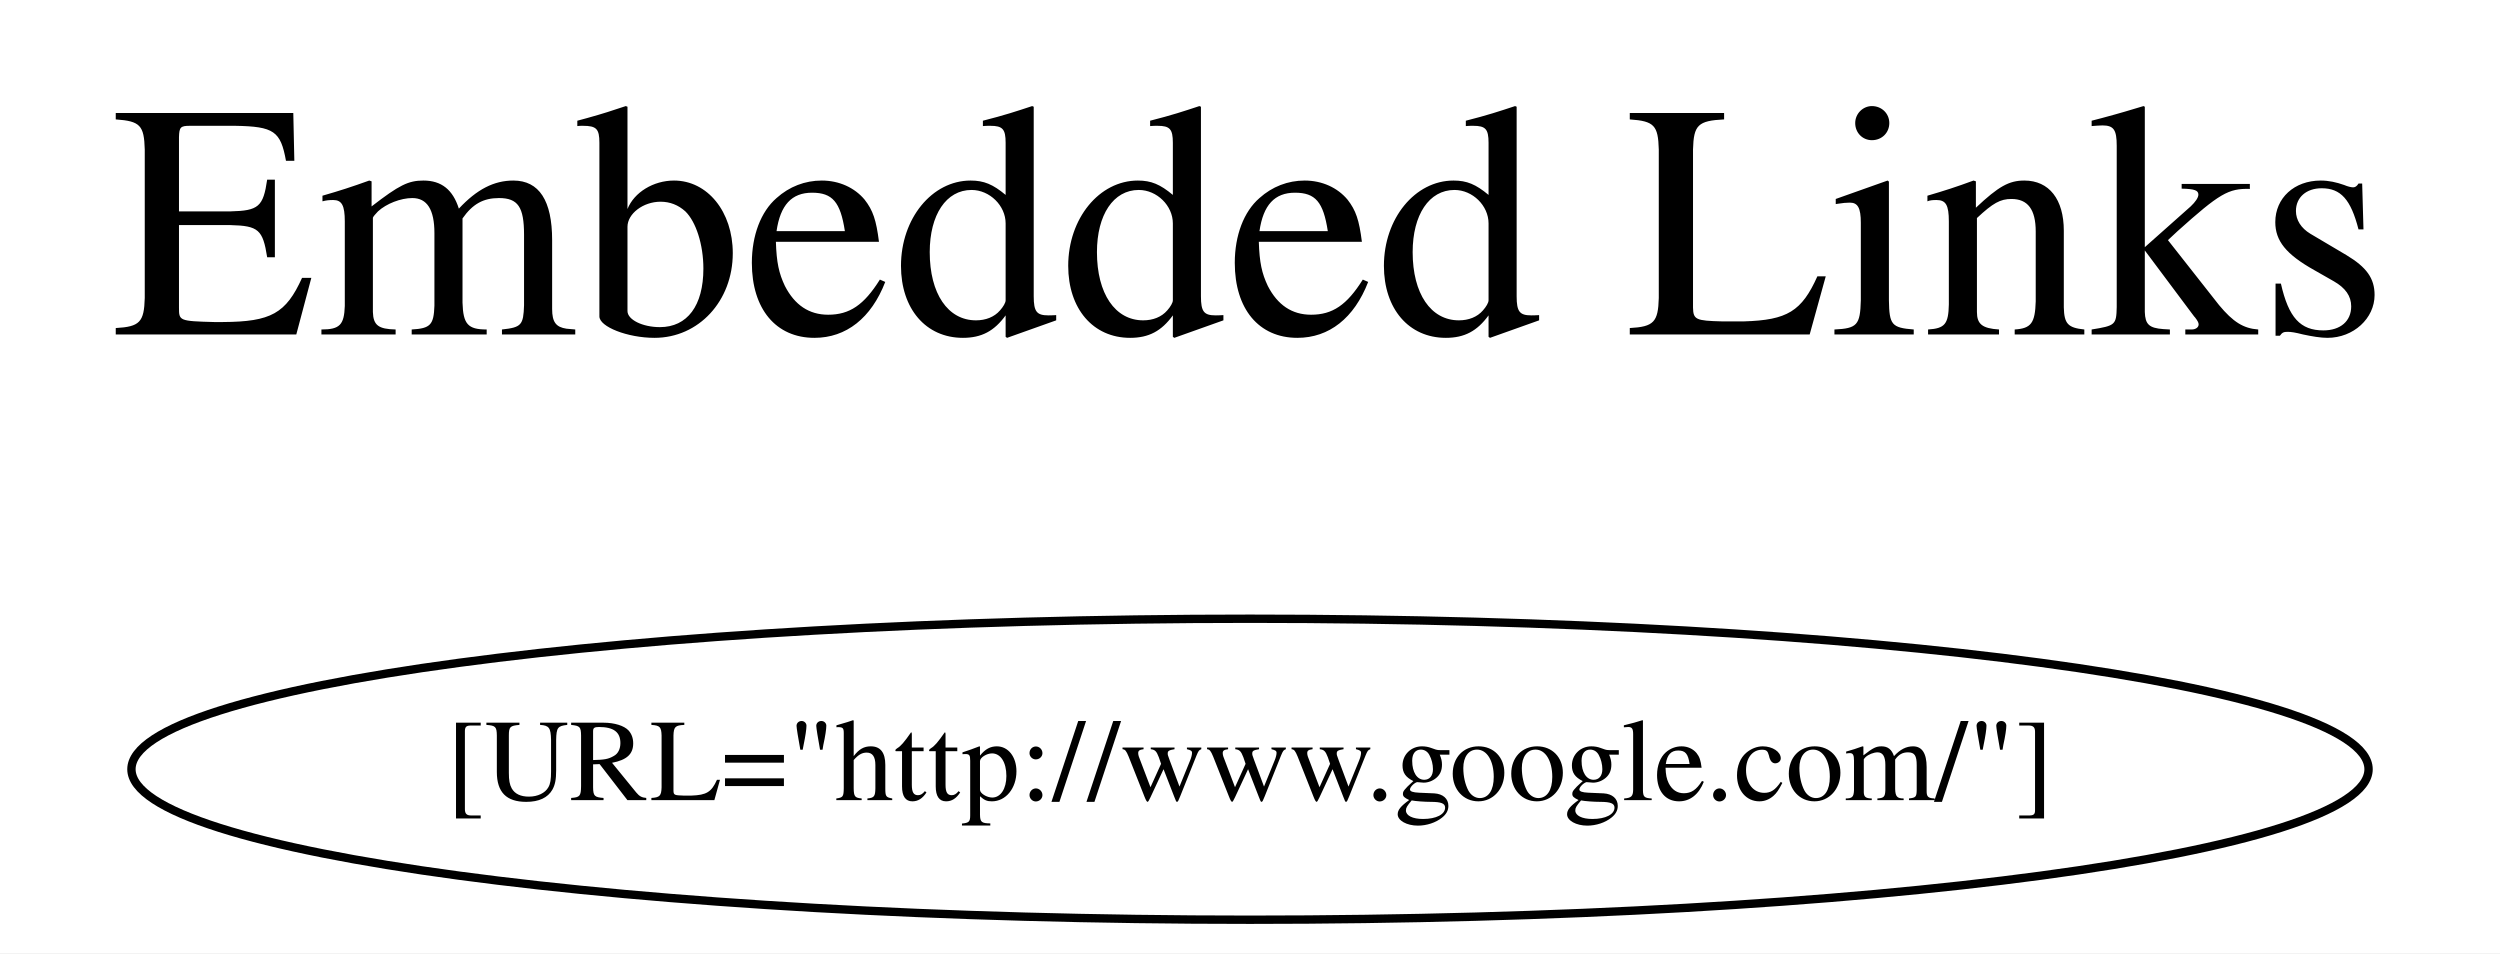
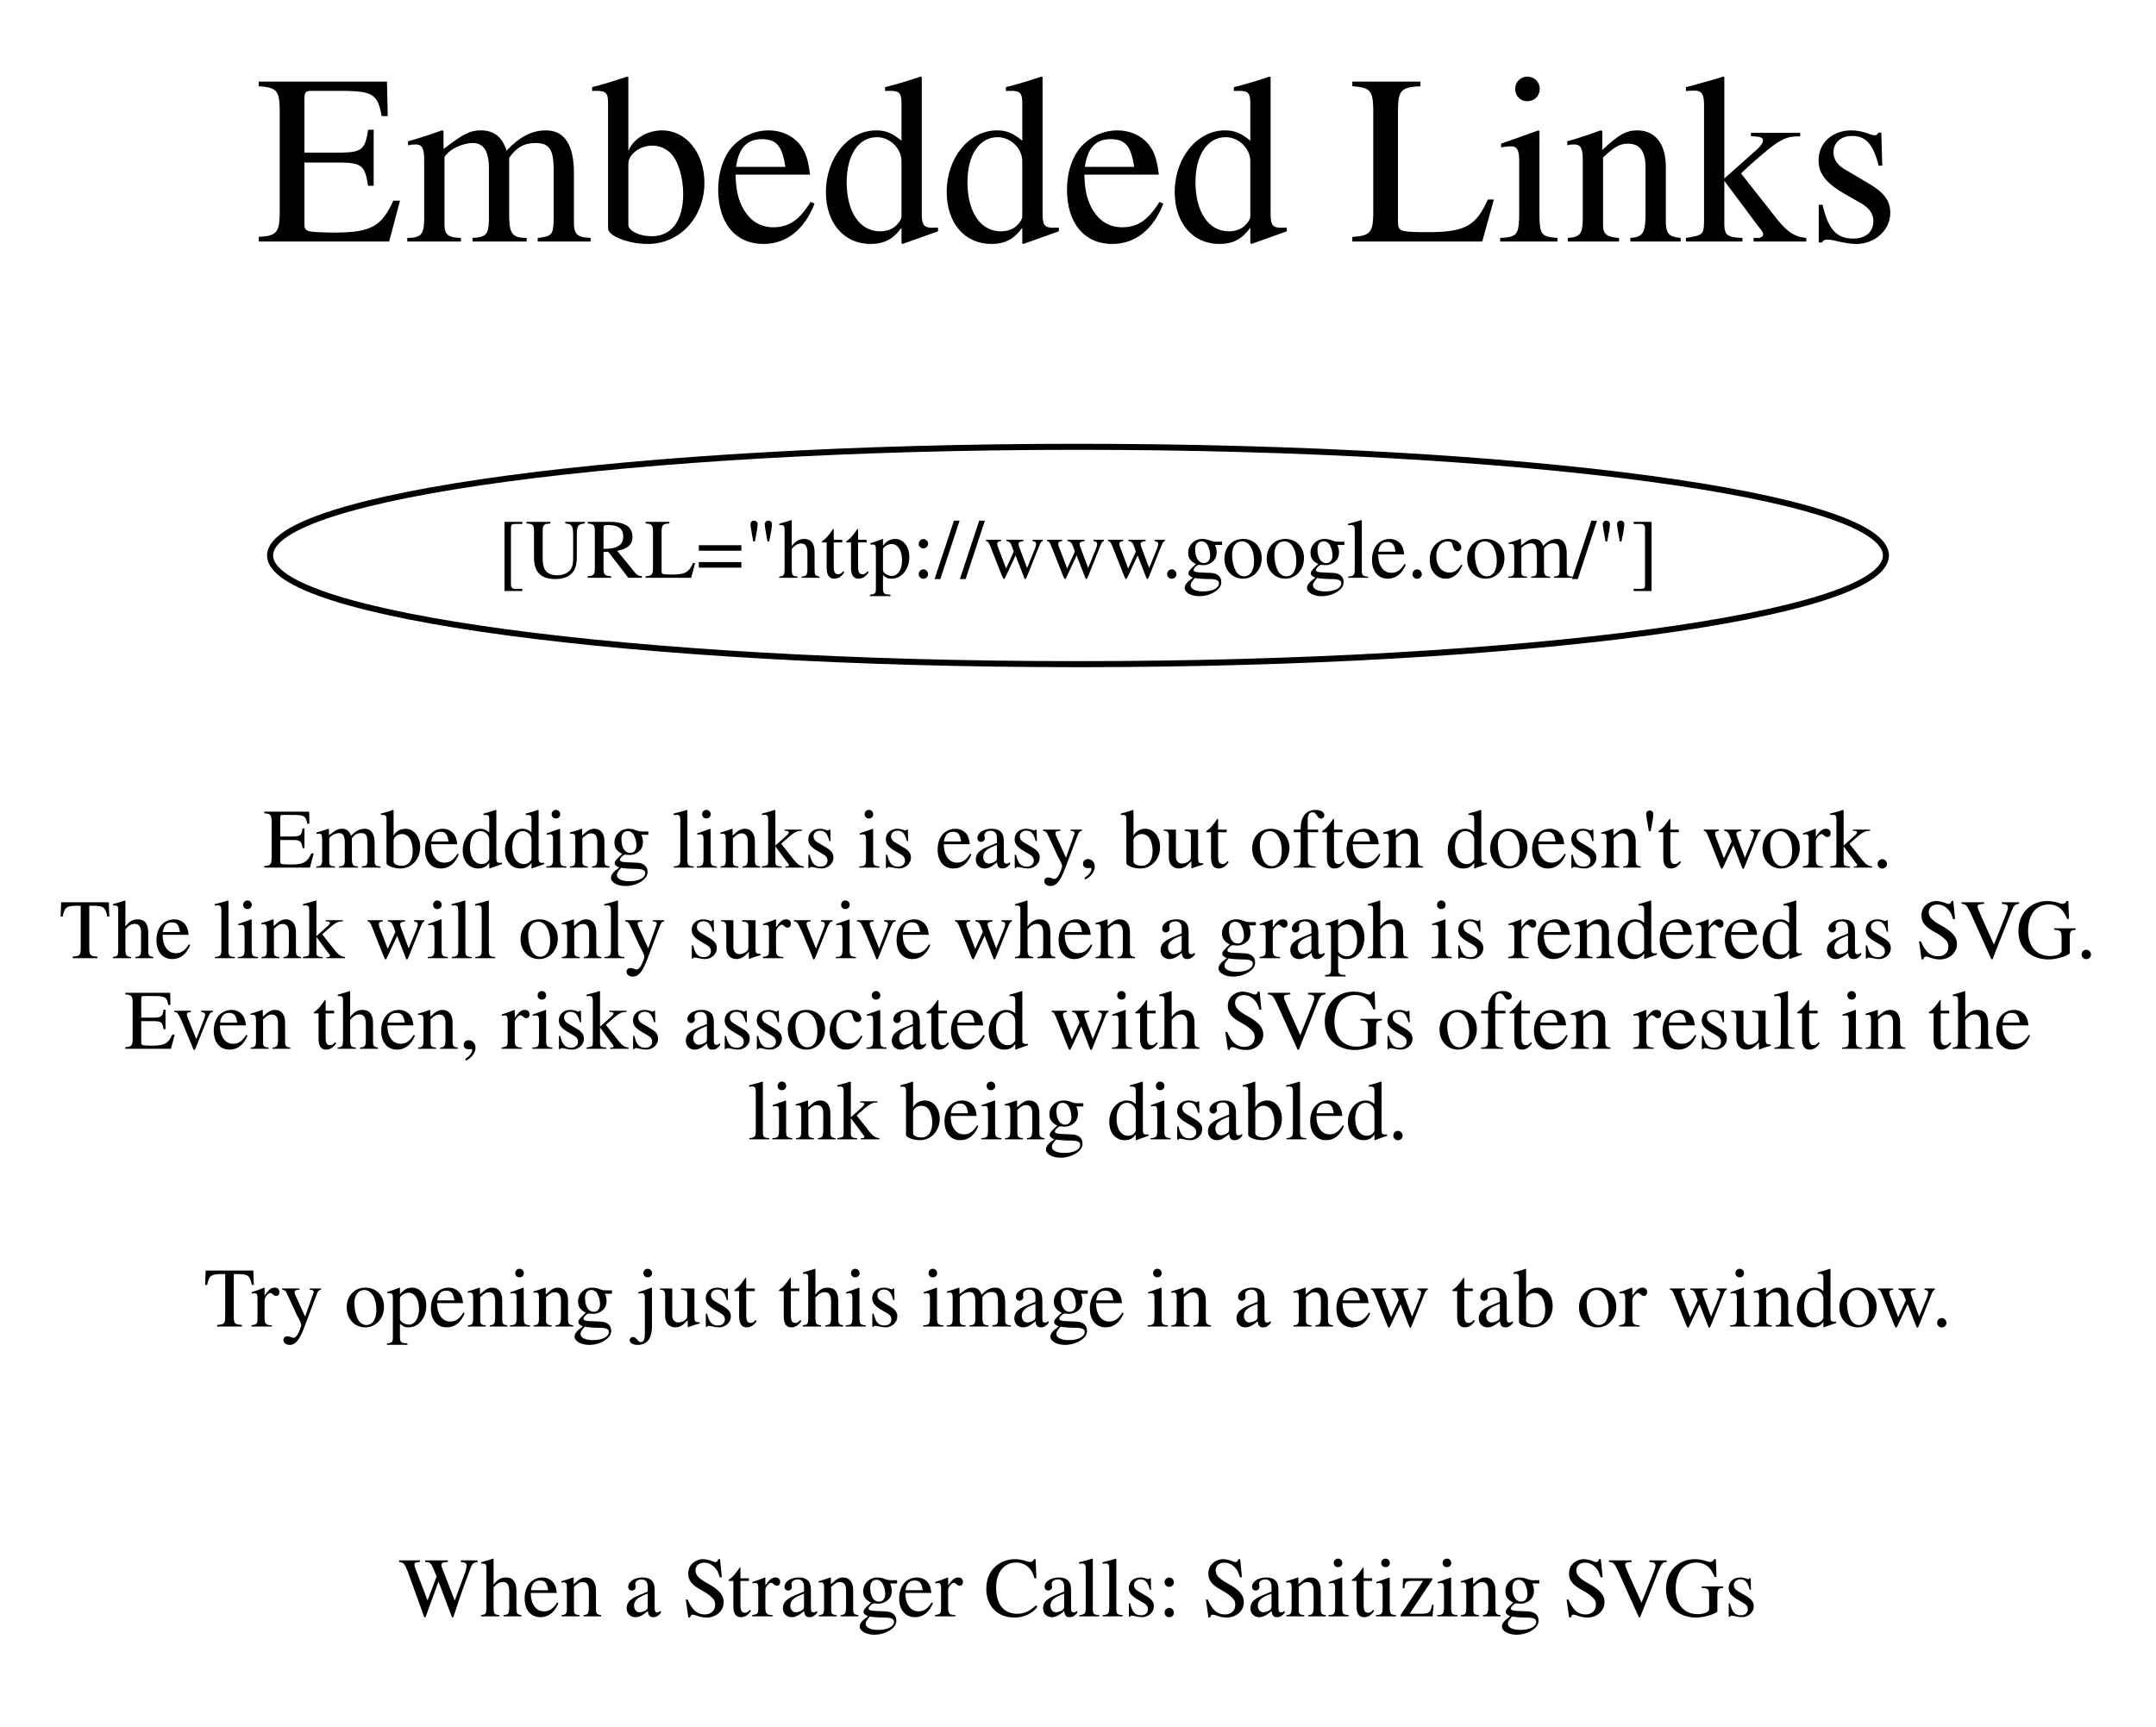
- <svg xmlns="http://www.w3.org/2000/svg" xmlns:xlink="http://www.w3.org/1999/xlink" width="299pt" height="114pt" viewBox="0.00 0.00 299.00 114.00">
-   <g id="graph0" class="graph" transform="scale(1 1) rotate(0) translate(4 110)">
-     <polygon fill="white" stroke="transparent" points="-4,4 -4,-110 295,-110 295,4 -4,4" />
+ <svg xmlns="http://www.w3.org/2000/svg" xmlns:xlink="http://www.w3.org/1999/xlink" width="357pt" height="286pt" viewBox="0.00 0.00 357.00 286.00">
+   <g id="graph0" class="graph" transform="scale(1 1) rotate(0) translate(4 282)">
+     <polygon fill="white" stroke="transparent" points="-4,4 -4,-282 353,-282 353,4 -4,4" />
    <g id="node1" class="node">
      <g id="a_node1">
-         <a xlink:href="http://www.google.com/" xlink:title="[URL=&quot;http://www.google.com/&quot;]">
-           <ellipse fill="none" stroke="black" cx="145.5" cy="-18" rx="133.78" ry="18" />
-           <text text-anchor="middle" x="145.5" y="-14.3" font-family="Times,serif" font-size="14.00">[URL="http://www.google.com/"]</text>
+         <a xlink:href="https://blobfolio.com/2017/03/when-a-stranger-calls-sanitizing-svgs/ " xlink:title="When a Stranger Calls: Sanitizing SVGs">
+           <text text-anchor="middle" x="174.5" y="-14.3" font-family="Times,serif" font-size="14.00">When a Stranger Calls: Sanitizing SVGs</text>
        </a>
      </g>
    </g>
    <g id="node2" class="node">
-       <text text-anchor="middle" x="145.5" y="-70" font-family="Times,serif" font-size="40.00">Embedded Links</text>
+       <text text-anchor="middle" x="174.5" y="-138.3" font-family="Times,serif" font-size="14.00">Embedding links is easy, but often doesn't work.</text>
+       <text text-anchor="middle" x="174.5" y="-123.3" font-family="Times,serif" font-size="14.00">The link will only survive when a graph is rendered as SVG.</text>
+       <text text-anchor="middle" x="174.5" y="-108.3" font-family="Times,serif" font-size="14.00">Even then, risks associated with SVGs often result in the</text>
+       <text text-anchor="middle" x="174.5" y="-93.3" font-family="Times,serif" font-size="14.00">link being disabled.</text>
+       <text text-anchor="middle" x="174.5" y="-62.3" font-family="Times,serif" font-size="14.00">Try opening just this image in a new tab or window.</text>
+     </g>
+     <g id="node3" class="node">
+       <g id="a_node3">
+         <a xlink:href="http://www.google.com/" xlink:title="[URL=&quot;http://www.google.com/&quot;]">
+           <ellipse fill="none" stroke="black" cx="174.5" cy="-190" rx="133.78" ry="18" />
+           <text text-anchor="middle" x="174.5" y="-186.3" font-family="Times,serif" font-size="14.00">[URL="http://www.google.com/"]</text>
+         </a>
+       </g>
+     </g>
+     <g id="node4" class="node">
+       <text text-anchor="middle" x="174.5" y="-242" font-family="Times,serif" font-size="40.00">Embedded Links</text>
    </g>
  </g>
</svg>
